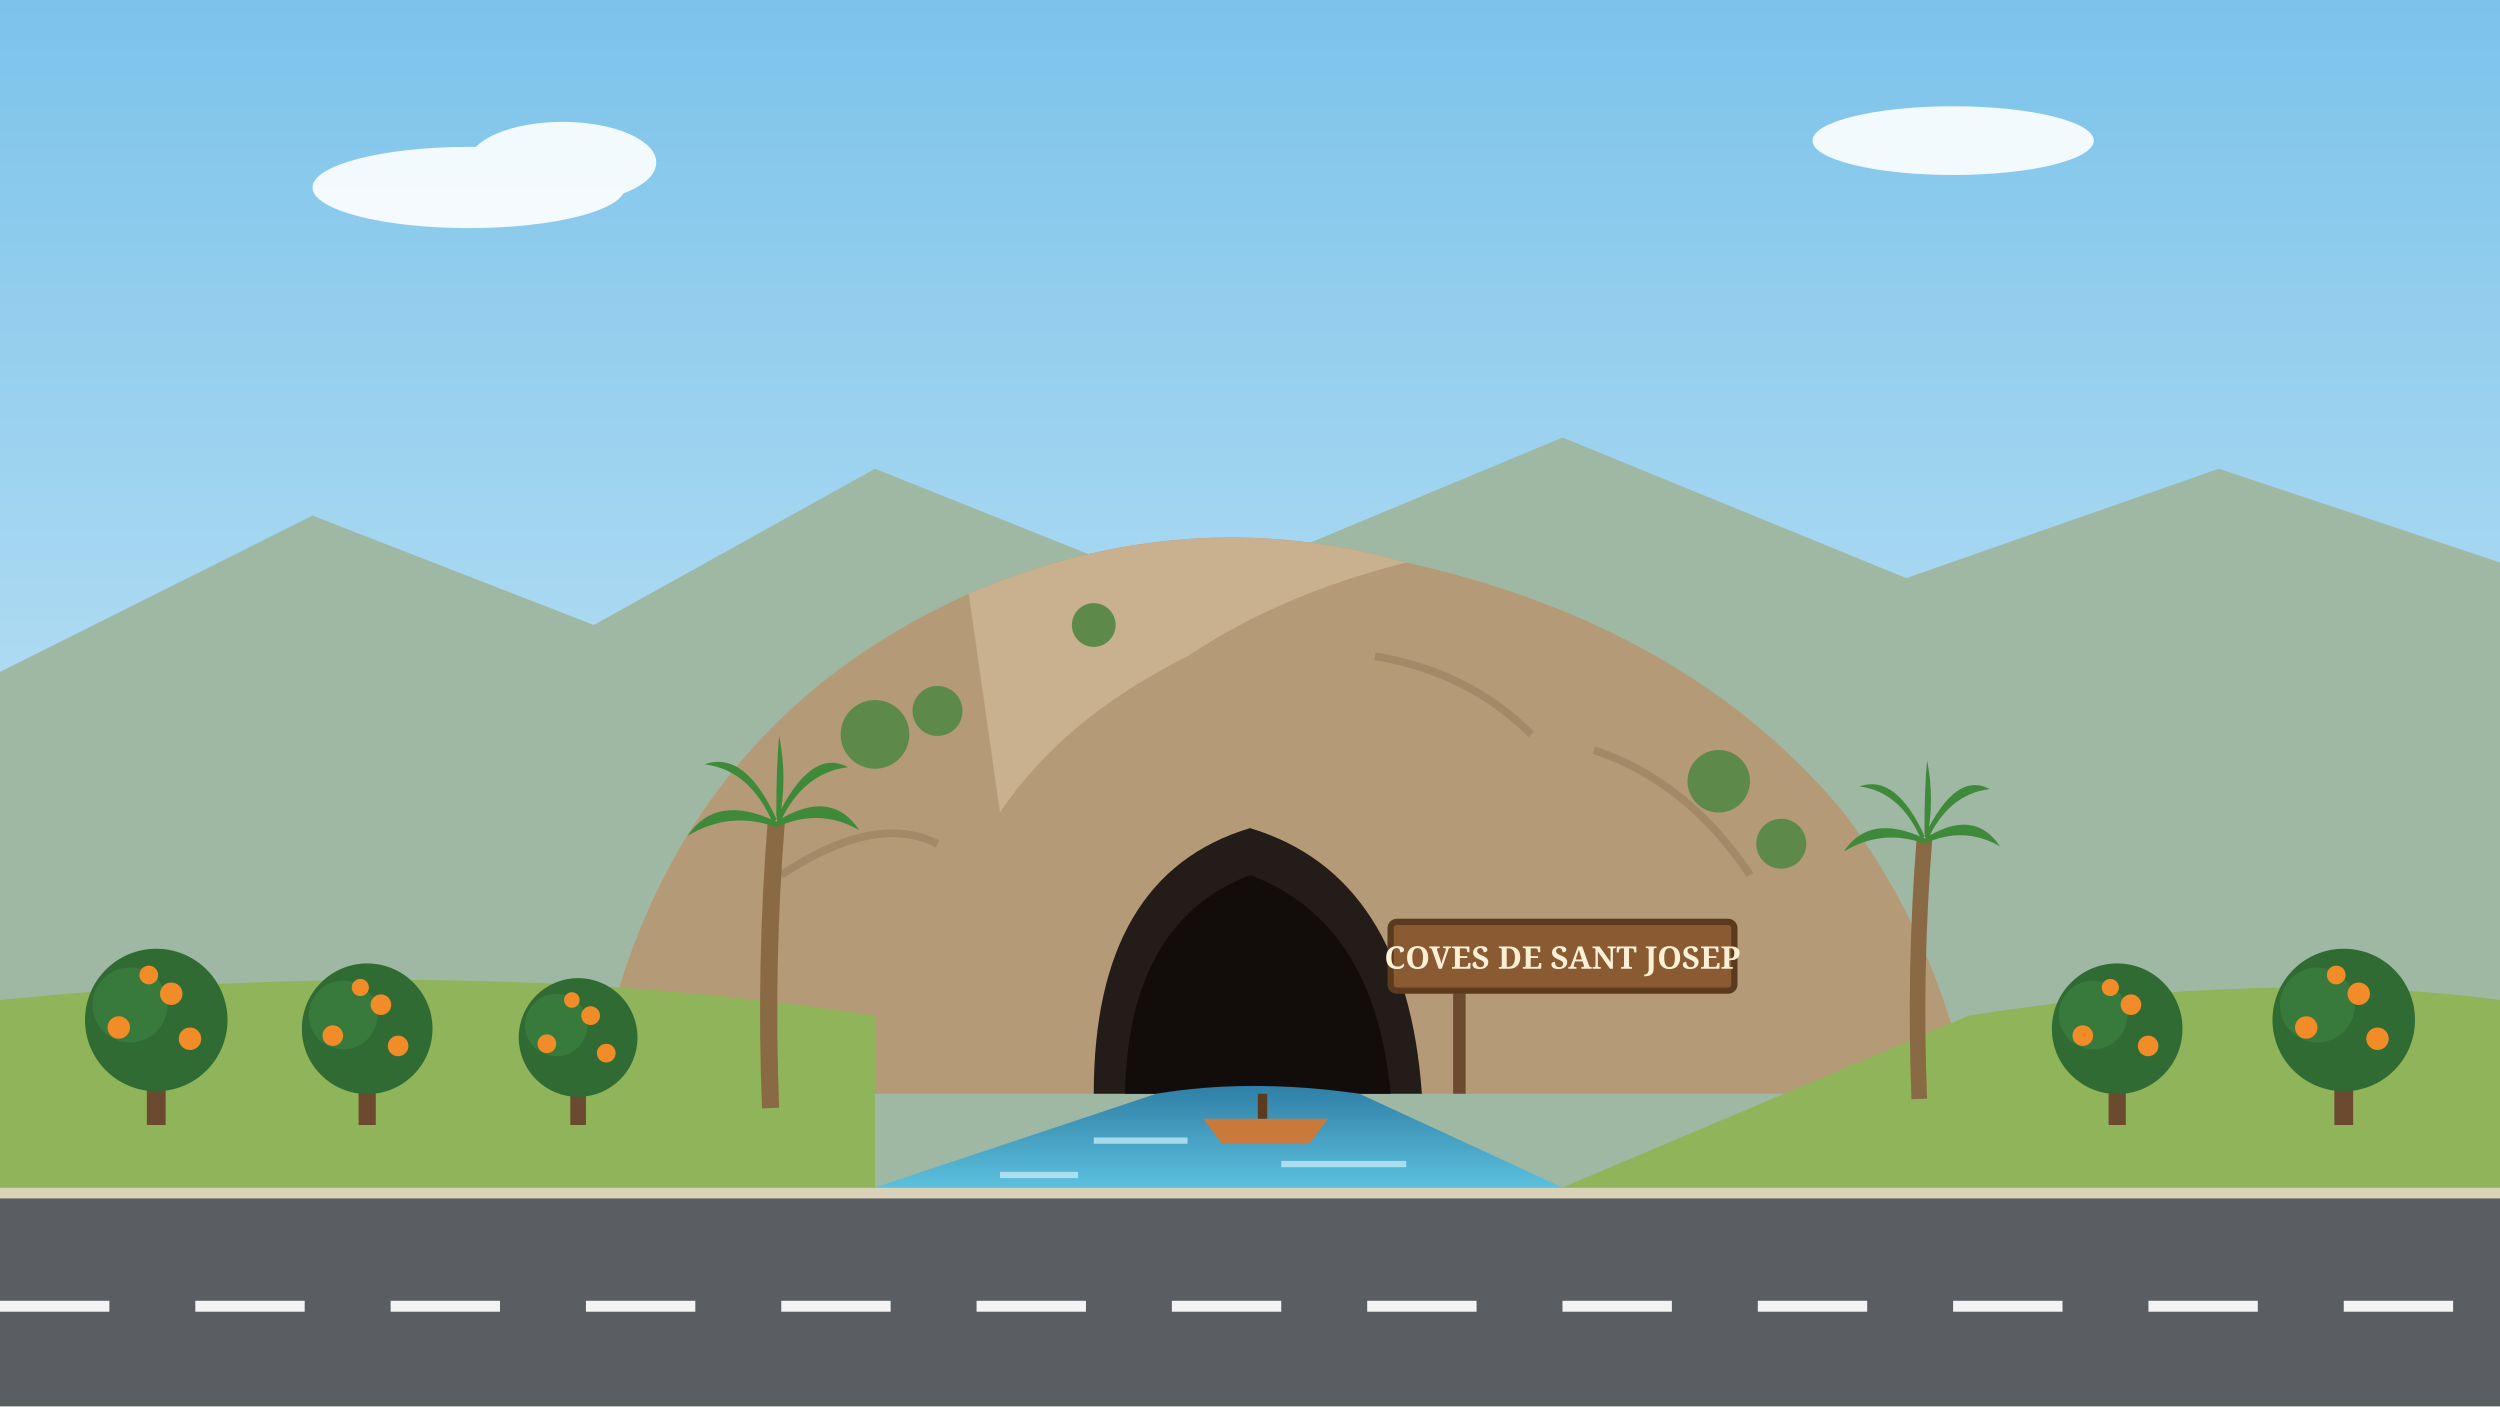
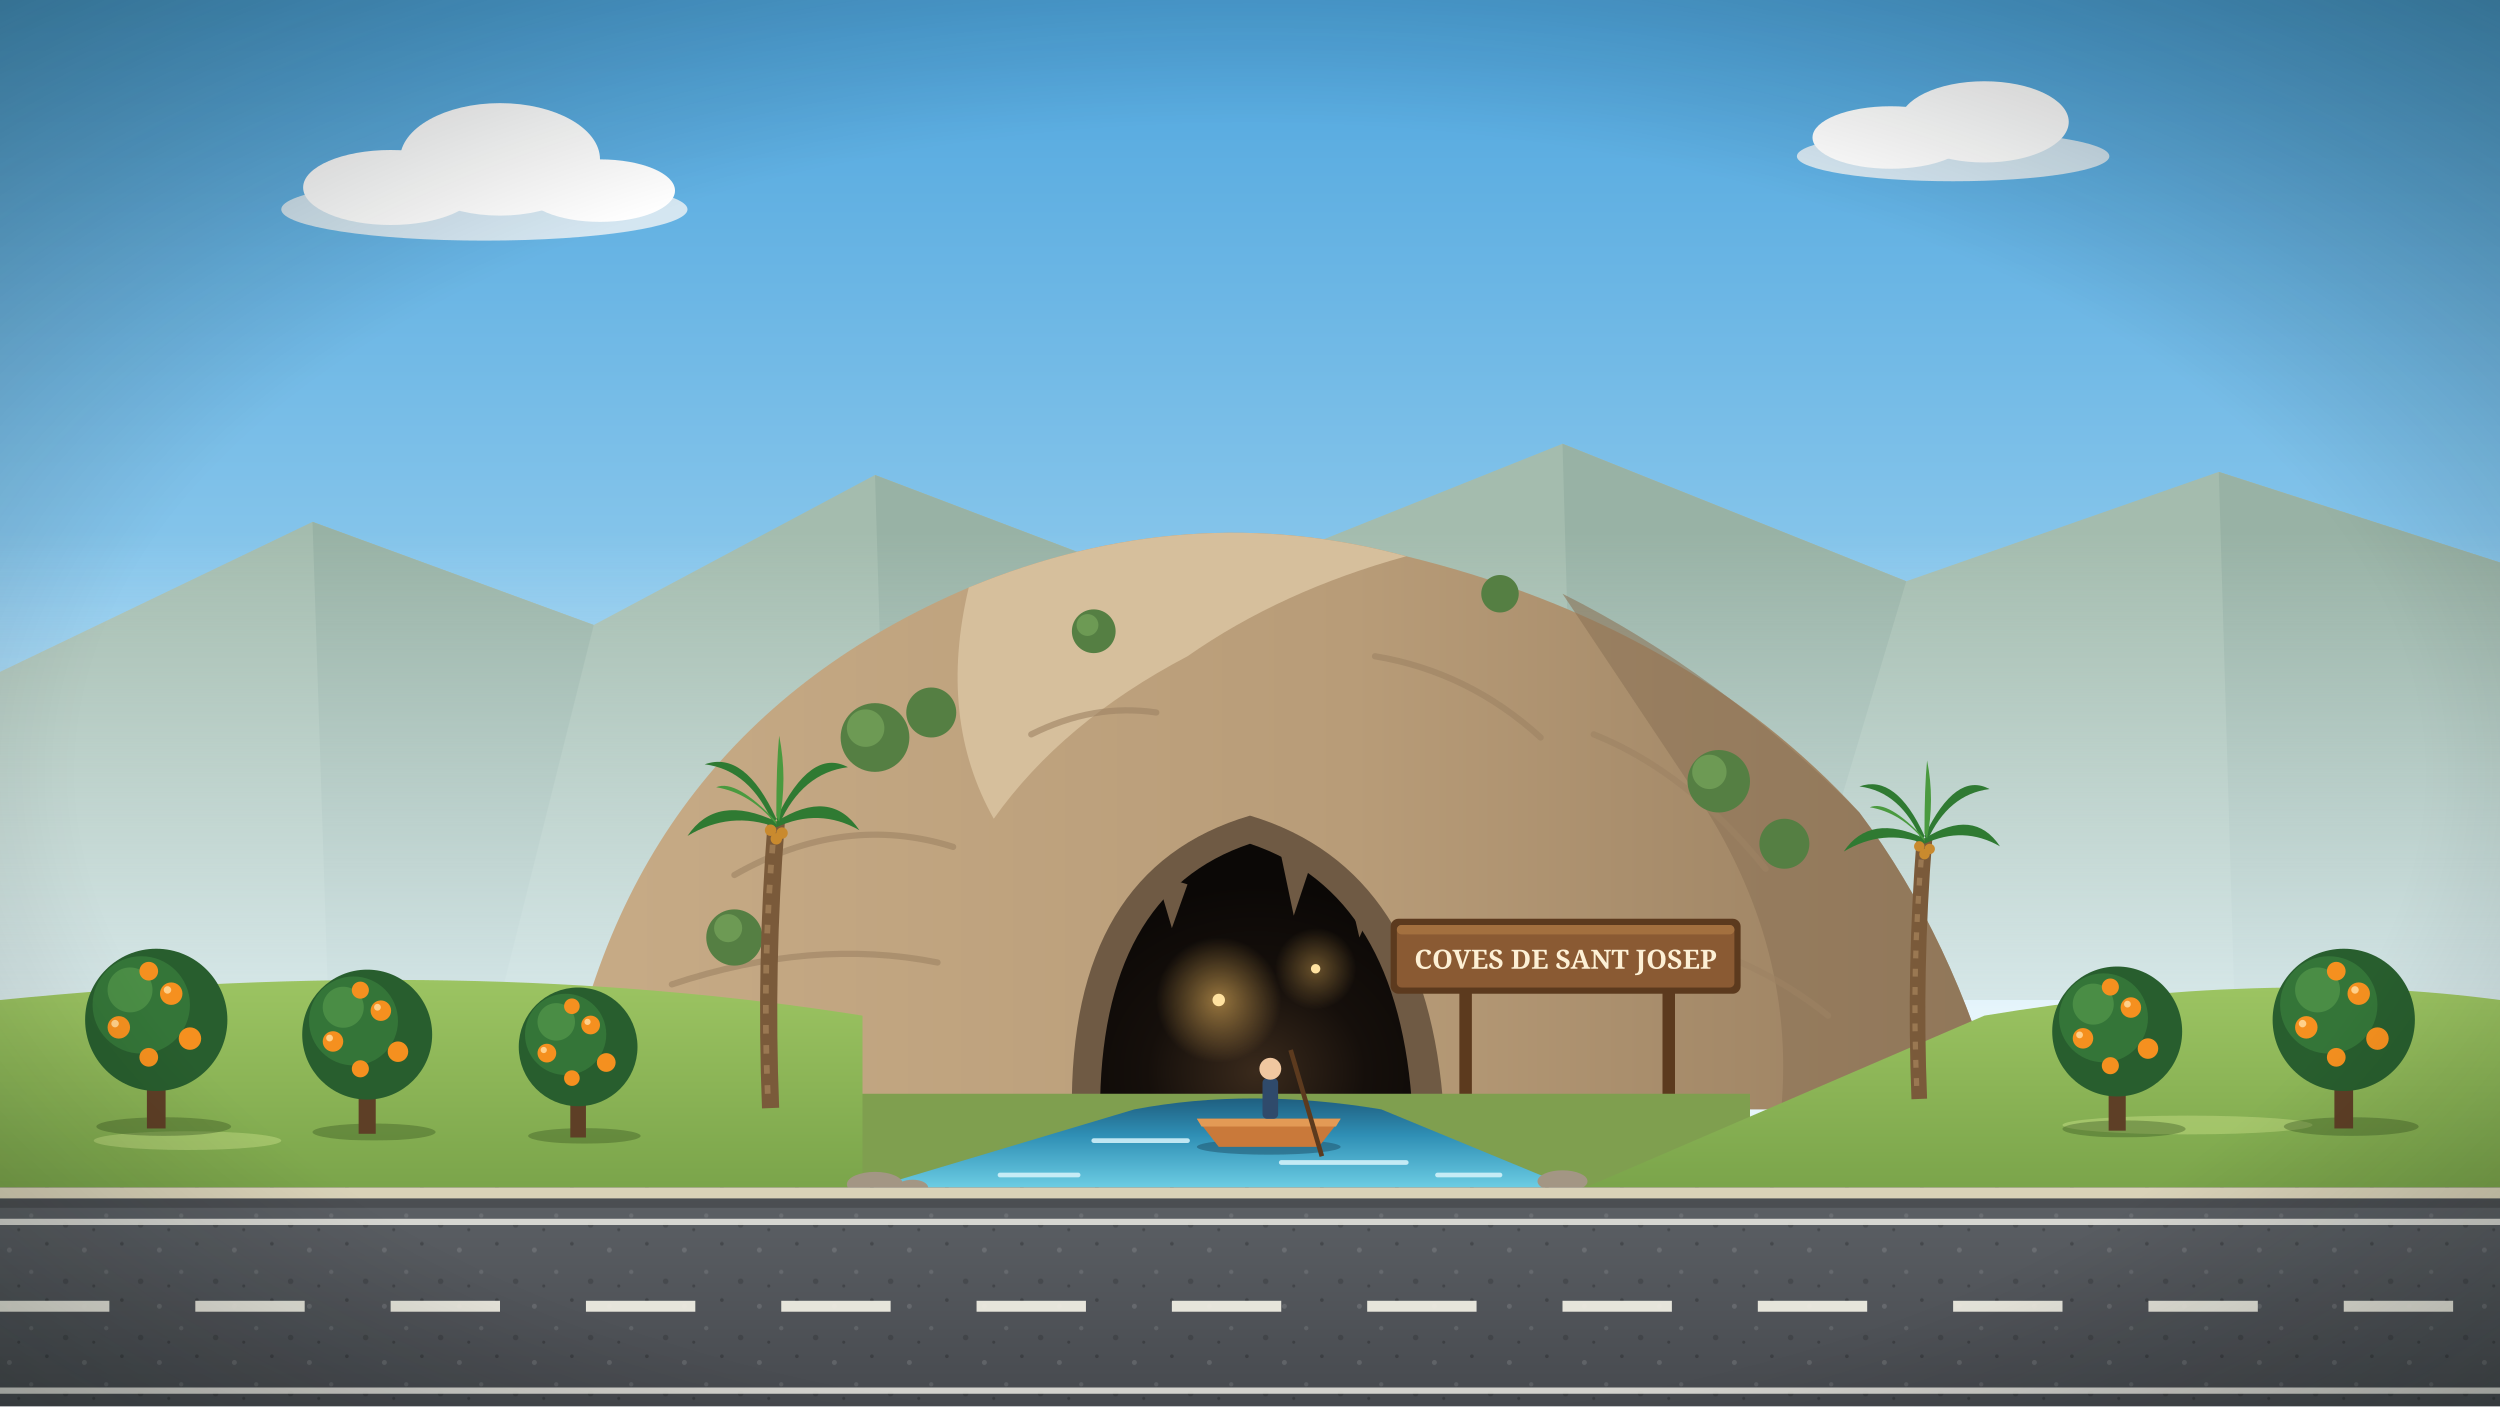
<svg xmlns="http://www.w3.org/2000/svg" viewBox="0 0 1600 900" preserveAspectRatio="xMidYMax slice">
  <defs>
    <linearGradient id="sky" x1="0" y1="0" x2="0" y2="1">
-       <stop offset="0" stop-color="#7cc3ea" />
-       <stop offset="1" stop-color="#e3f4fb" />
+       <stop offset="0" stop-color="#4fa6de" />
+       <stop offset="0.5" stop-color="#94cdee" />
+       <stop offset="0.72" stop-color="#e6f5fb" />
    </linearGradient>
+     <linearGradient id="boira" x1="0" y1="0" x2="0" y2="1">
+       <stop offset="0" stop-color="#e6f5fb" stop-opacity="0" />
+       <stop offset="1" stop-color="#e6f5fb" stop-opacity="0.75" />
+     </linearGradient>
+     <linearGradient id="roca" x1="0" y1="0" x2="1" y2="0">
+       <stop offset="0" stop-color="#c7ab86" />
+       <stop offset="0.55" stop-color="#b89c78" />
+       <stop offset="1" stop-color="#977d5e" />
+     </linearGradient>
+     <radialGradient id="cova" cx="0.5" cy="0.85" r="0.7">
+       <stop offset="0" stop-color="#3a2a1c" />
+       <stop offset="0.5" stop-color="#150f0b" />
+       <stop offset="1" stop-color="#0b0806" />
+     </radialGradient>
+     <radialGradient id="fanalet">
+       <stop offset="0" stop-color="#ffc766" stop-opacity="0.9" />
+       <stop offset="1" stop-color="#ffc766" stop-opacity="0" />
+     </radialGradient>
    <linearGradient id="riu" x1="0" y1="0" x2="0" y2="1">
-       <stop offset="0" stop-color="#2f7fa6" />
-       <stop offset="1" stop-color="#5cc0dd" />
+       <stop offset="0" stop-color="#1f5f80" />
+       <stop offset="0.4" stop-color="#2f8fb5" />
+       <stop offset="1" stop-color="#6fd0e6" />
    </linearGradient>
-     <symbol id="taronger" viewBox="0 0 100 100">
-       <rect x="45" y="62" width="10" height="38" fill="#6b4a2f" />
-       <circle cx="50" cy="44" r="38" fill="#2f6b33" />
-       <circle cx="36" cy="36" r="20" fill="#387a3b" />
-       <g fill="#f28c28">
+     <linearGradient id="camp" x1="0" y1="0" x2="0" y2="1">
+       <stop offset="0" stop-color="#9cc462" />
+       <stop offset="1" stop-color="#7aa44a" />
+     </linearGradient>
+     <linearGradient id="asfalt" x1="0" y1="0" x2="0" y2="1">
+       <stop offset="0" stop-color="#5d6166" />
+       <stop offset="1" stop-color="#46494e" />
+     </linearGradient>
+     <pattern id="gra" width="48" height="36" patternUnits="userSpaceOnUse">
+       <circle cx="6" cy="8" r="1.6" fill="#fff" opacity="0.12" />
+       <circle cx="30" cy="4" r="1.2" fill="#000" opacity="0.2" />
+       <circle cx="20" cy="22" r="1.4" fill="#fff" opacity="0.1" />
+       <circle cx="42" cy="28" r="1.8" fill="#000" opacity="0.15" />
+       <circle cx="12" cy="31" r="1" fill="#000" opacity="0.2" />
+     </pattern>
+     <radialGradient id="vinyeta" cx="0.5" cy="0.55" r="0.75">
+       <stop offset="0.62" stop-color="#000" stop-opacity="0" />
+       <stop offset="1" stop-color="#0b1a14" stop-opacity="0.38" />
+     </radialGradient>
+     <symbol id="taronger" viewBox="0 0 100 106">
+       <ellipse cx="54" cy="101" rx="36" ry="5" fill="#2e4a1a" opacity="0.35" />
+       <rect x="45" y="62" width="10" height="40" fill="#5e3f26" />
+       <circle cx="50" cy="44" r="38" fill="#285e2e" />
+       <circle cx="42" cy="36" r="26" fill="#347538" />
+       <circle cx="36" cy="28" r="12" fill="#4a8d45" />
+       <g fill="#f5901f">
        <circle cx="30" cy="48" r="6" />
        <circle cx="58" cy="30" r="6" />
        <circle cx="68" cy="54" r="6" />
-         <circle cx="46" cy="20" r="5" />
+         <circle cx="46" cy="64" r="5" />
+         <circle cx="46" cy="18" r="5" />
+       </g>
+       <g fill="#ffd08a">
+         <circle cx="28" cy="46" r="2" />
+         <circle cx="56" cy="28" r="2" />
      </g>
    </symbol>
    <symbol id="palmera" viewBox="0 0 120 260">
-       <path d="M58 260 Q54 160 62 60" stroke="#8a6a44" stroke-width="12" fill="none" />
-       <g fill="#3f8a3a">
+       <path d="M58 260 Q54 160 62 60" stroke="#7a5a3a" stroke-width="12" fill="none" />
+       <path d="M56 250 Q52 160 60 70" stroke="#9a7852" stroke-width="4" fill="none" stroke-dasharray="6 8" />
+       <g fill="#2f7a32">
        <path d="M62 60 Q20 40 0 70 Q30 52 62 64Z" />
        <path d="M62 60 Q100 36 120 66 Q92 50 62 64Z" />
        <path d="M62 58 Q40 10 12 20 Q44 24 60 62Z" />
        <path d="M62 58 Q86 8 112 22 Q80 26 64 62Z" />
+       </g>
+       <g fill="#4a9a3f">
        <path d="M62 56 Q62 20 64 0 Q70 30 64 60Z" />
+         <path d="M62 60 Q34 30 20 36 Q44 40 62 62Z" />
+       </g>
+       <g fill="#c98a2e">
+         <circle cx="58" cy="66" r="4" />
+         <circle cx="66" cy="68" r="4" />
+         <circle cx="62" cy="72" r="4" />
      </g>
    </symbol>
  </defs>
  <rect width="1600" height="900" fill="url(#sky)" />
-   <g fill="#fff" opacity="0.9">
-     <ellipse cx="300" cy="120" rx="100" ry="26" />
-     <ellipse cx="360" cy="104" rx="60" ry="26" />
-     <ellipse cx="1250" cy="90" rx="90" ry="22" />
+   <g>
+     <g fill="#d4e6f1">
+       <ellipse cx="310" cy="134" rx="130" ry="20" />
+       <ellipse cx="1250" cy="100" rx="100" ry="16" />
+     </g>
+     <g fill="#fff">
+       <ellipse cx="250" cy="120" rx="56" ry="24" />
+       <ellipse cx="320" cy="102" rx="64" ry="36" />
+       <ellipse cx="384" cy="122" rx="48" ry="20" />
+       <ellipse cx="1210" cy="88" rx="50" ry="20" />
+       <ellipse cx="1270" cy="78" rx="54" ry="26" />
+     </g>
  </g>
-   <path d="M0 430 L200 330 L380 400 L560 300 L760 380 L1000 280 L1220 370 L1420 300 L1600 360 V900 H0 Z" fill="#9fb8a3" />
-   <path d="M380 700 Q420 470 620 380 Q760 320 900 360 Q1080 400 1180 520 Q1240 600 1260 700 Z" fill="#b59a78" />
-   <path d="M620 380 Q760 320 900 360 Q820 380 760 420 Q680 460 640 520 Z" fill="#c9b08e" />
-   <g stroke="#9c8263" stroke-width="5" fill="none" opacity="0.7">
-     <path d="M500 560 Q560 520 600 540" />
-     <path d="M1020 480 Q1080 500 1120 560" />
-     <path d="M880 420 Q940 430 980 470" />
+   <path d="M0 430 L200 334 L380 400 L560 304 L760 380 L1000 284 L1220 372 L1420 302 L1600 360 V640 H0 Z" fill="#a4bcae" />
+   <g fill="#98b2a5">
+     <polygon points="200,334 380,400 320,640 210,640" />
+     <polygon points="560,304 760,380 700,640 570,640" />
+     <polygon points="1000,284 1220,372 1140,640 1010,640" />
+     <polygon points="1420,302 1600,360 1600,640 1430,640" />
  </g>
-   <g fill="#5d8a4a">
-     <circle cx="560" cy="470" r="22" />
-     <circle cx="600" cy="455" r="16" />
+   <rect y="340" width="1600" height="300" fill="url(#boira)" />
+   <path d="M360 710 Q400 470 620 376 Q760 318 900 356 Q1080 400 1190 520 Q1250 600 1280 710 Z" fill="url(#roca)" />
+   <path d="M620 376 Q760 318 900 356 Q820 378 760 420 Q680 462 636 524 Q600 460 620 376 Z" fill="#d6bf9c" />
+   <path d="M1000 380 Q1100 430 1190 520 Q1250 600 1280 710 L1140 710 Q1150 600 1080 500 Q1040 440 1000 380 Z" fill="#8c7356" opacity="0.6" />
+   <g stroke="#9c8263" stroke-width="4" fill="none" opacity="0.6" stroke-linecap="round">
+     <path d="M470 560 Q540 520 610 542" />
+     <path d="M430 630 Q520 600 600 616" />
+     <path d="M1020 470 Q1080 494 1130 556" />
+     <path d="M880 420 Q940 430 986 472" />
+     <path d="M1060 600 Q1120 610 1170 650" />
+     <path d="M660 470 Q700 450 740 456" />
+   </g>
+   <g fill="#557f43">
+     <circle cx="560" cy="472" r="22" />
+     <circle cx="596" cy="456" r="16" />
    <circle cx="1100" cy="500" r="20" />
-     <circle cx="1140" cy="540" r="16" />
-     <circle cx="700" cy="400" r="14" />
+     <circle cx="1142" cy="540" r="16" />
+     <circle cx="700" cy="404" r="14" />
+     <circle cx="960" cy="380" r="12" />
+     <circle cx="470" cy="600" r="18" />
  </g>
-   <path d="M700 700 Q700 560 800 530 Q900 560 910 700 Z" fill="#241c18" />
-   <path d="M720 700 Q722 590 800 560 Q880 590 890 700 Z" fill="#120d0b" />
-   <rect x="930" y="600" width="8" height="100" fill="#6b4a2f" />
-   <rect x="890" y="590" width="220" height="44" rx="4" fill="#8a5a33" stroke="#5c3a1e" stroke-width="4" />
-   <text x="1000" y="620" text-anchor="middle" font-family="Georgia, serif" font-size="20" font-weight="bold" fill="#fdf0d5">COVES DE SANT JOSEP</text>
-   <path d="M740 700 Q800 690 870 700 L1000 760 L560 760 Z" fill="url(#riu)" />
-   <g stroke="#bfe9f5" stroke-width="4" opacity="0.8">
+   <g fill="#6d9a54">
+     <circle cx="554" cy="466" r="12" />
+     <circle cx="1094" cy="494" r="11" />
+     <circle cx="696" cy="400" r="7" />
+     <circle cx="466" cy="594" r="9" />
+   </g>
+   <path d="M686 712 Q684 556 800 522 Q914 556 924 712 Z" fill="#6f5a44" />
+   <path d="M704 712 Q704 572 800 540 Q896 572 904 712 Z" fill="url(#cova)" />
+   <circle cx="780" cy="640" r="40" fill="url(#fanalet)" opacity="0.6" />
+   <circle cx="780" cy="640" r="4" fill="#ffe2a0" />
+   <circle cx="842" cy="620" r="26" fill="url(#fanalet)" opacity="0.4" />
+   <circle cx="842" cy="620" r="3" fill="#ffe2a0" />
+   <g fill="#6f5a44">
+     <polygon points="740,560 750,594 760,566" />
+     <polygon points="820,548 828,586 838,556" />
+     <polygon points="864,574 870,600 878,582" />
+   </g>
+   <rect x="934" y="604" width="8" height="106" fill="#5c3a1e" />
+   <rect x="1064" y="604" width="8" height="106" fill="#5c3a1e" />
+   <rect x="890" y="588" width="224" height="48" rx="5" fill="#5c3a1e" />
+   <rect x="894" y="592" width="216" height="40" rx="3" fill="#8a5a33" />
+   <rect x="894" y="592" width="216" height="6" rx="3" fill="#a3703f" />
+   <text x="1002" y="620" text-anchor="middle" font-family="Georgia, serif" font-size="17" font-weight="bold" fill="#fdf0d5">COVES DE SANT JOSEP</text>
+   <rect x="540" y="700" width="580" height="62" fill="#7f9f4f" />
+   <path d="M726 710 Q800 696 884 710 L1010 762 L552 762 Z" fill="url(#riu)" />
+   <g stroke="#d8f4fb" stroke-width="3" opacity="0.85" stroke-linecap="round">
    <line x1="700" y1="730" x2="760" y2="730" />
-     <line x1="820" y1="745" x2="900" y2="745" />
+     <line x1="820" y1="744" x2="900" y2="744" />
    <line x1="640" y1="752" x2="690" y2="752" />
+     <line x1="920" y1="752" x2="960" y2="752" />
+     <line x1="780" y1="722" x2="810" y2="722" />
  </g>
-   <path d="M770 716 L850 716 L838 732 L782 732 Z" fill="#c9793a" />
-   <rect x="805" y="700" width="6" height="16" fill="#5c3a1e" />
-   <path d="M0 640 Q300 610 560 650 L560 760 H0 Z" fill="#8fb45a" />
-   <path d="M1000 760 L1260 650 Q1450 620 1600 640 V760 Z" fill="#8fb45a" />
-   <use href="#taronger" x="40" y="600" width="120" height="120" />
-   <use href="#taronger" x="180" y="610" width="110" height="110" />
-   <use href="#taronger" x="320" y="620" width="100" height="100" />
-   <use href="#taronger" x="1300" y="610" width="110" height="110" />
-   <use href="#taronger" x="1440" y="600" width="120" height="120" />
+   <ellipse cx="812" cy="734" rx="46" ry="5" fill="#1b4d66" opacity="0.5" />
+   <path d="M766 716 L858 716 L844 734 L780 734 Z" fill="#c9793a" />
+   <path d="M766 716 L858 716 L855 721 L769 721 Z" fill="#e39a55" />
+   <rect x="808" y="690" width="10" height="26" rx="3" fill="#2f4a6b" />
+   <circle cx="813" cy="684" r="7" fill="#f0c7a0" />
+   <line x1="826" y1="672" x2="846" y2="740" stroke="#5c3a1e" stroke-width="3" />
+   <path d="M0 640 Q300 610 552 650 L552 762 H0 Z" fill="url(#camp)" />
+   <path d="M1010 762 L1270 650 Q1450 620 1600 640 V762 Z" fill="url(#camp)" />
+   <g fill="#b8d47a" opacity="0.6">
+     <ellipse cx="120" cy="730" rx="60" ry="6" />
+     <ellipse cx="1400" cy="720" rx="80" ry="6" />
+   </g>
  <use href="#palmera" x="440" y="470" width="110" height="240" />
  <use href="#palmera" x="1180" y="480" width="100" height="230" />
-   <rect y="760" width="1600" height="140" fill="#5a5e63" />
+   <use href="#taronger" x="40" y="600" width="120" height="127" />
+   <use href="#taronger" x="180" y="614" width="110" height="116" />
+   <use href="#taronger" x="320" y="626" width="100" height="106" />
+   <use href="#taronger" x="1300" y="612" width="110" height="116" />
+   <use href="#taronger" x="1440" y="600" width="120" height="127" />
+   <g fill="#a39684">
+     <ellipse cx="560" cy="758" rx="18" ry="8" />
+     <ellipse cx="1000" cy="756" rx="16" ry="7" />
+     <ellipse cx="584" cy="760" rx="10" ry="5" />
+   </g>
+   <rect y="760" width="1600" height="140" fill="url(#asfalt)" />
+   <rect y="760" width="1600" height="140" fill="url(#gra)" />
  <rect y="760" width="1600" height="7" fill="#d9d2b8" />
-   <line x1="0" y1="836" x2="1600" y2="836" stroke="#f3f3f3" stroke-width="7" stroke-dasharray="70 55" />
+   <rect y="767" width="1600" height="6" fill="#000" opacity="0.18" />
+   <rect y="780" width="1600" height="4" fill="#ecebe4" opacity="0.85" />
+   <line x1="0" y1="836" x2="1600" y2="836" stroke="#f3f1e6" stroke-width="7" stroke-dasharray="70 55" opacity="0.92" />
+   <rect y="888" width="1600" height="4" fill="#ecebe4" opacity="0.85" />
+   <rect width="1600" height="900" fill="url(#vinyeta)" />
</svg>
